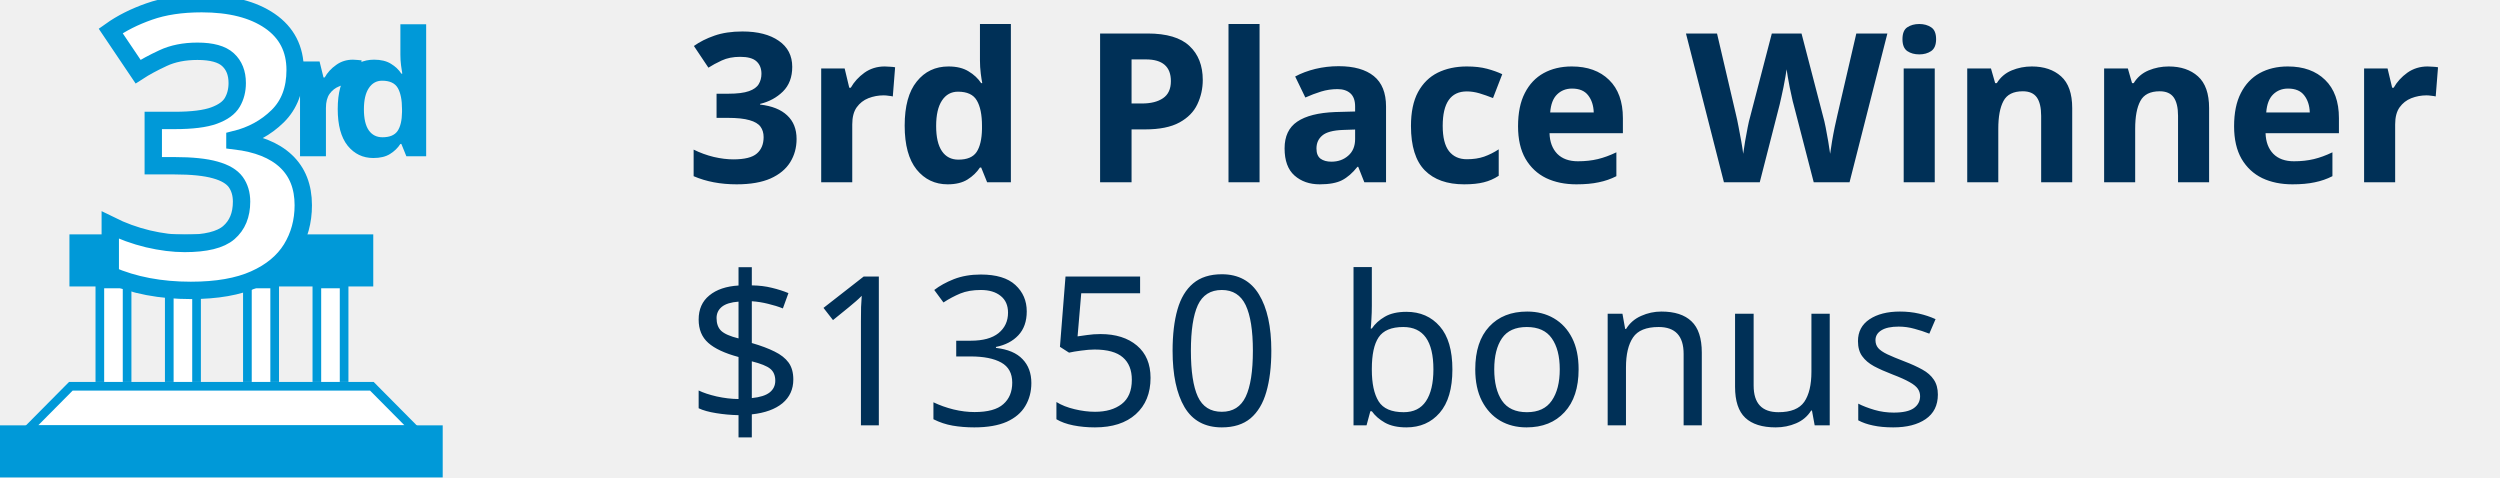
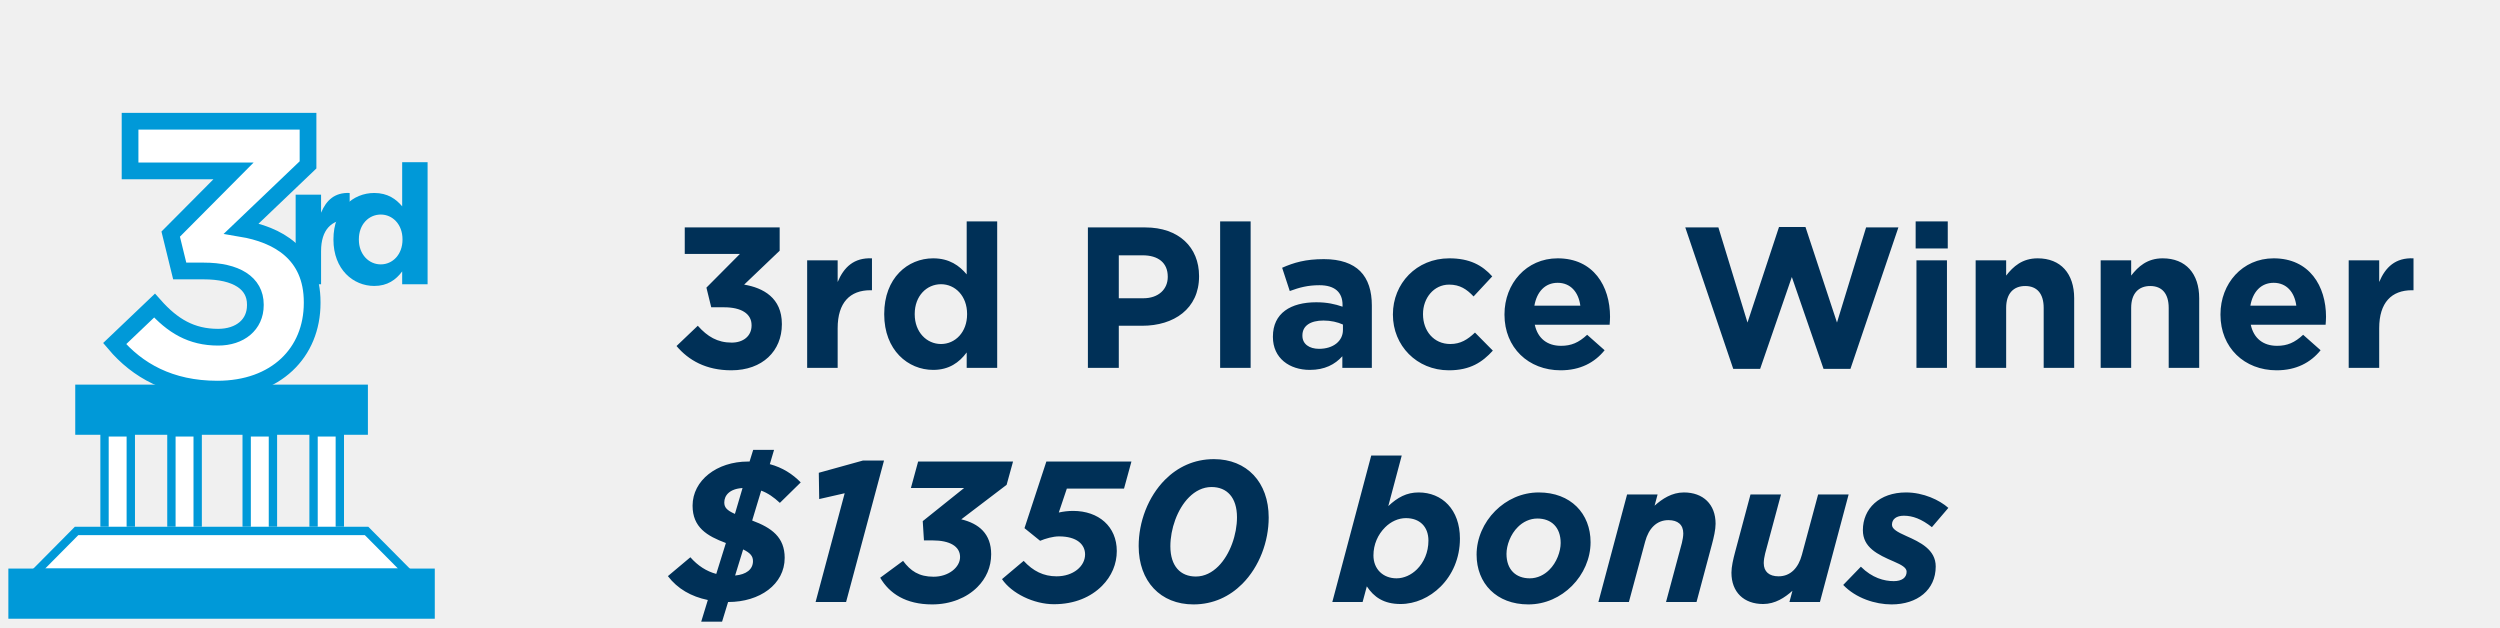
- <svg xmlns="http://www.w3.org/2000/svg" xmlns:xlink="http://www.w3.org/1999/xlink" width="288px" height="55px" viewBox="0 0 288 55" version="1.1">
+ <svg xmlns="http://www.w3.org/2000/svg" xmlns:xlink="http://www.w3.org/1999/xlink" width="299px" height="75px" viewBox="0 0 299 75" version="1.1">
  <defs>
-     <rect id="path-1" x="11" y="41.21" width="4.143" height="13.12" />
-     <rect id="path-2" x="19" y="41.21" width="4.143" height="13.12" />
-     <rect id="path-3" x="28" y="41.21" width="4.143" height="13.12" />
-     <rect id="path-4" x="36" y="41.21" width="4.143" height="13.12" />
-     <polygon id="path-5" points="7.949 53 43.051 53 49 59 2 59" />
+     <rect id="path-1" x="11" y="37.21" width="4.143" height="13.12" />
+     <rect id="path-2" x="19" y="37.21" width="4.143" height="13.12" />
+     <rect id="path-3" x="28" y="37.21" width="4.143" height="13.12" />
+     <rect id="path-4" x="36" y="37.21" width="4.143" height="13.12" />
+     <polygon id="path-5" points="7.949 49 43.051 49 49 55 2 55" />
  </defs>
-   <g id="MockUp" stroke="none" stroke-width="1" fill="none" fill-rule="evenodd">
-     <g id="Desktop-HD-Revised1116" transform="translate(-353, -4130)">
-       <g id="3rd" transform="translate(352, 4111)">
-         <g id="Group-11" stroke-width="1" fill-rule="evenodd" transform="translate(1, 10)">
-           <g id="Rectangle-17-Copy-8">
-             <use fill="#FFFFFF" fill-rule="evenodd" xlink:href="#path-1" />
-             <rect stroke="#0099D8" stroke-width="1" x="11.5" y="41.71" width="3.143" height="12.12" />
-           </g>
-           <g id="Rectangle-17-Copy-9">
-             <use fill="#FFFFFF" fill-rule="evenodd" xlink:href="#path-2" />
-             <rect stroke="#0099D8" stroke-width="1" x="19.5" y="41.71" width="3.143" height="12.12" />
-           </g>
-           <g id="Rectangle-17-Copy-10">
-             <use fill="#FFFFFF" fill-rule="evenodd" xlink:href="#path-3" />
-             <rect stroke="#0099D8" stroke-width="1" x="28.5" y="41.71" width="3.143" height="12.12" />
-           </g>
-           <g id="Rectangle-17-Copy-11">
-             <use fill="#FFFFFF" fill-rule="evenodd" xlink:href="#path-4" />
-             <rect stroke="#0099D8" stroke-width="1" x="36.5" y="41.71" width="3.143" height="12.12" />
-           </g>
-           <g id="Rectangle-16-Copy-6">
-             <use fill="#FFFFFF" fill-rule="evenodd" xlink:href="#path-5" />
-             <path stroke="#0099D8" stroke-width="1" d="M8.158,53.5 L3.2,58.5 L47.8,58.5 L42.842,53.5 L8.158,53.5 Z" />
-           </g>
-           <rect id="Rectangle-16-Copy-7" fill="#0099D8" x="8" y="36" width="35" height="6" />
-           <text id="r" font-family="Gotham-Bold, Gotham" font-size="20" font-weight="bold" fill="#0099D8">
-             <tspan x="33" y="27">r</tspan>
-           </text>
-           <text id="d" font-family="Gotham-Bold, Gotham" font-size="20" font-weight="bold" fill="#0099D8">
-             <tspan x="38" y="27">d</tspan>
-           </text>
-           <text id="3" stroke="#0099D8" stroke-width="2" font-family="Gotham-Bold, Gotham" font-size="45" font-weight="bold" fill="#FFFFFF">
-             <tspan x="11" y="42">3</tspan>
-           </text>
-           <rect id="Rectangle-16-Copy-8" fill="#0099D8" x="0" y="58" width="51" height="6" />
+   <g id="Symbols" stroke="none" stroke-width="1" fill="none" fill-rule="evenodd">
+     <g id="3rd">
+       <g id="Group-11" transform="translate(1, 14)">
+         <g id="Rectangle-17-Copy-8">
+           <use fill="#FFFFFF" fill-rule="evenodd" xlink:href="#path-1" />
+           <rect stroke="#0099D8" stroke-width="1" x="11.5" y="37.71" width="3.143" height="12.12" />
        </g>
-         <text id="3rd-Place-Winner-$13" font-family="Gotham-Bold, Gotham" font-size="24" font-weight="bold" line-spacing="28" fill="#003057">
-           <tspan x="80" y="40">3rd Place Winner</tspan>
-           <tspan x="80" y="68" font-family="Gotham-Book, Gotham" font-weight="300">$1350 bonus</tspan>
-         </text>
+         <g id="Rectangle-17-Copy-9">
+           <use fill="#FFFFFF" fill-rule="evenodd" xlink:href="#path-2" />
+           <rect stroke="#0099D8" stroke-width="1" x="19.5" y="37.71" width="3.143" height="12.12" />
+         </g>
+         <g id="Rectangle-17-Copy-10">
+           <use fill="#FFFFFF" fill-rule="evenodd" xlink:href="#path-3" />
+           <rect stroke="#0099D8" stroke-width="1" x="28.5" y="37.71" width="3.143" height="12.12" />
+         </g>
+         <g id="Rectangle-17-Copy-11">
+           <use fill="#FFFFFF" fill-rule="evenodd" xlink:href="#path-4" />
+           <rect stroke="#0099D8" stroke-width="1" x="36.5" y="37.71" width="3.143" height="12.12" />
+         </g>
+         <g id="Rectangle-16-Copy-6">
+           <use fill="#FFFFFF" fill-rule="evenodd" xlink:href="#path-5" />
+           <path stroke="#0099D8" stroke-width="1" d="M8.158,49.5 L3.2,54.5 L47.8,54.5 L42.842,49.5 L8.158,49.5 Z" />
+         </g>
+         <rect id="Rectangle-16-Copy-7" fill="#0099D8" x="8" y="32" width="35" height="6" />
+         <path d="M34.36,20 L37.4,20 L37.4,16.04 C37.4,13.48 38.64,12.26 40.66,12.26 L40.82,12.26 L40.82,9.08 C39.02,9 38.02,9.96 37.4,11.44 L37.4,9.28 L34.36,9.28 L34.36,20 Z" id="r" fill="#0099D8" />
+         <path d="M43.76,20.2 C41.26,20.2 38.88,18.24 38.88,14.66 L38.88,14.62 C38.88,11.04 41.22,9.08 43.76,9.08 C45.38,9.08 46.38,9.82 47.1,10.68 L47.1,5.4 L50.14,5.4 L50.14,20 L47.1,20 L47.1,18.46 C46.36,19.46 45.34,20.2 43.76,20.2 Z M44.54,17.62 C45.96,17.62 47.14,16.44 47.14,14.66 L47.14,14.62 C47.14,12.84 45.96,11.66 44.54,11.66 C43.12,11.66 41.92,12.82 41.92,14.62 L41.92,14.66 C41.92,16.44 43.12,17.62 44.54,17.62 Z" id="d" fill="#0099D8" />
+         <path d="M24.995,32.54 C32.015,32.54 36.335,28.175 36.335,22.235 L36.335,22.145 C36.335,16.295 32.15,14.045 27.875,13.325 L35.84,5.72 L35.84,0.5 L14.555,0.5 L14.555,6.44 L26.93,6.44 L19.415,14 L20.495,18.41 L23.375,18.41 C27.245,18.41 29.54,19.85 29.54,22.415 L29.54,22.505 C29.54,24.845 27.695,26.33 25.085,26.33 C21.89,26.33 19.64,24.98 17.48,22.55 L12.71,27.095 C15.41,30.29 19.325,32.54 24.995,32.54 Z" id="3" stroke="#0099D8" stroke-width="2" fill="#FFFFFF" />
+         <rect id="Rectangle-16-Copy-8" fill="#0099D8" x="0" y="54" width="51" height="6" />
      </g>
+       <path d="M87.464,44.288 C91.208,44.288 93.512,41.96 93.512,38.792 L93.512,38.744 C93.512,35.624 91.28,34.424 89,34.04 L93.248,29.984 L93.248,27.2 L81.896,27.2 L81.896,30.368 L88.496,30.368 L84.488,34.4 L85.064,36.752 L86.6,36.752 C88.664,36.752 89.888,37.52 89.888,38.888 L89.888,38.936 C89.888,40.184 88.904,40.976 87.512,40.976 C85.808,40.976 84.608,40.256 83.456,38.96 L80.912,41.384 C82.352,43.088 84.44,44.288 87.464,44.288 Z M96.536,44 L100.184,44 L100.184,39.248 C100.184,36.176 101.672,34.712 104.096,34.712 L104.288,34.712 L104.288,30.896 C102.128,30.8 100.928,31.952 100.184,33.728 L100.184,31.136 L96.536,31.136 L96.536,44 Z M111.608,44.24 C108.608,44.24 105.752,41.888 105.752,37.592 L105.752,37.544 C105.752,33.248 108.56,30.896 111.608,30.896 C113.552,30.896 114.752,31.784 115.616,32.816 L115.616,26.48 L119.264,26.48 L119.264,44 L115.616,44 L115.616,42.152 C114.728,43.352 113.504,44.24 111.608,44.24 Z M112.544,41.144 C114.248,41.144 115.664,39.728 115.664,37.592 L115.664,37.544 C115.664,35.408 114.248,33.992 112.544,33.992 C110.84,33.992 109.4,35.384 109.4,37.544 L109.4,37.592 C109.4,39.728 110.84,41.144 112.544,41.144 Z M130.112,44 L130.112,27.2 L136.976,27.2 C140.984,27.2 143.408,29.576 143.408,33.008 L143.408,33.056 C143.408,36.944 140.384,38.96 136.616,38.96 L133.808,38.96 L133.808,44 L130.112,44 Z M133.808,35.672 L136.736,35.672 C138.584,35.672 139.664,34.568 139.664,33.128 L139.664,33.08 C139.664,31.424 138.512,30.536 136.664,30.536 L133.808,30.536 L133.808,35.672 Z M145.928,44 L149.576,44 L149.576,26.48 L145.928,26.48 L145.928,44 Z M156.656,44.24 C154.232,44.24 152.24,42.848 152.24,40.304 L152.24,40.256 C152.24,37.448 154.376,36.152 157.424,36.152 C158.72,36.152 159.656,36.368 160.568,36.68 L160.568,36.464 C160.568,34.952 159.632,34.112 157.808,34.112 C156.416,34.112 155.432,34.376 154.256,34.808 L153.344,32.024 C154.76,31.4 156.152,30.992 158.336,30.992 C160.328,30.992 161.768,31.52 162.68,32.432 C163.64,33.392 164.072,34.808 164.072,36.536 L164.072,44 L160.544,44 L160.544,42.608 C159.656,43.592 158.432,44.24 156.656,44.24 Z M157.76,41.72 C159.464,41.72 160.616,40.784 160.616,39.464 L160.616,38.816 C159.992,38.528 159.176,38.336 158.288,38.336 C156.728,38.336 155.768,38.96 155.768,40.112 L155.768,40.16 C155.768,41.144 156.584,41.72 157.76,41.72 Z M173.288,44.288 C175.856,44.288 177.296,43.304 178.544,41.936 L176.408,39.776 C175.52,40.616 174.68,41.144 173.456,41.144 C171.464,41.144 170.192,39.56 170.192,37.592 L170.192,37.544 C170.192,35.648 171.488,34.04 173.312,34.04 C174.608,34.04 175.424,34.592 176.24,35.456 L178.472,33.056 C177.272,31.712 175.76,30.896 173.336,30.896 C169.4,30.896 166.592,33.92 166.592,37.592 L166.592,37.64 C166.592,41.312 169.424,44.288 173.288,44.288 Z M186.656,44.288 C182.792,44.288 179.936,41.576 179.936,37.64 L179.936,37.592 C179.936,33.92 182.552,30.896 186.296,30.896 C190.592,30.896 192.56,34.232 192.56,37.88 C192.56,38.168 192.536,38.504 192.512,38.84 L183.56,38.84 C183.92,40.496 185.072,41.36 186.704,41.36 C187.928,41.36 188.816,40.976 189.824,40.04 L191.912,41.888 C190.712,43.376 188.984,44.288 186.656,44.288 Z M183.512,36.56 L189.008,36.56 C188.792,34.928 187.832,33.824 186.296,33.824 C184.784,33.824 183.8,34.904 183.512,36.56 Z M207.296,44.12 L210.512,44.12 L214.304,33.128 L218.096,44.12 L221.312,44.12 L227.048,27.2 L223.184,27.2 L219.704,38.576 L215.936,27.152 L212.768,27.152 L209,38.576 L205.52,27.2 L201.56,27.2 L207.296,44.12 Z M229.112,29.72 L232.952,29.72 L232.952,26.48 L229.112,26.48 L229.112,29.72 Z M229.208,44 L232.856,44 L232.856,31.136 L229.208,31.136 L229.208,44 Z M236.288,44 L239.936,44 L239.936,36.824 C239.936,35.096 240.824,34.208 242.216,34.208 C243.608,34.208 244.424,35.096 244.424,36.824 L244.424,44 L248.072,44 L248.072,35.672 C248.072,32.72 246.464,30.896 243.704,30.896 C241.856,30.896 240.776,31.88 239.936,32.96 L239.936,31.136 L236.288,31.136 L236.288,44 Z M251.24,44 L254.888,44 L254.888,36.824 C254.888,35.096 255.776,34.208 257.168,34.208 C258.56,34.208 259.376,35.096 259.376,36.824 L259.376,44 L263.024,44 L263.024,35.672 C263.024,32.72 261.416,30.896 258.656,30.896 C256.808,30.896 255.728,31.88 254.888,32.96 L254.888,31.136 L251.24,31.136 L251.24,44 Z M272.288,44.288 C268.424,44.288 265.568,41.576 265.568,37.64 L265.568,37.592 C265.568,33.92 268.184,30.896 271.928,30.896 C276.224,30.896 278.192,34.232 278.192,37.88 C278.192,38.168 278.168,38.504 278.144,38.84 L269.192,38.84 C269.552,40.496 270.704,41.36 272.336,41.36 C273.56,41.36 274.448,40.976 275.456,40.04 L277.544,41.888 C276.344,43.376 274.616,44.288 272.288,44.288 Z M269.144,36.56 L274.64,36.56 C274.424,34.928 273.464,33.824 271.928,33.824 C270.416,33.824 269.432,34.904 269.144,36.56 Z M280.904,44 L284.552,44 L284.552,39.248 C284.552,36.176 286.04,34.712 288.464,34.712 L288.656,34.712 L288.656,30.896 C286.496,30.8 285.296,31.952 284.552,33.728 L284.552,31.136 L280.904,31.136 L280.904,44 Z M90.08,53.808 L92.576,53.808 L92.072,55.512 C93.584,55.92 94.784,56.688 95.768,57.696 L93.272,60.144 C92.552,59.472 91.832,58.968 91.04,58.68 L89.96,62.256 C92.288,63.12 93.848,64.248 93.848,66.72 C93.848,69.888 90.872,72 87.104,72 L87.08,72 L86.36,74.352 L83.864,74.352 L84.656,71.76 C82.664,71.352 81.032,70.416 79.88,68.904 L82.568,66.648 C83.456,67.656 84.488,68.328 85.664,68.64 L86.816,64.944 C84.56,64.104 82.832,63.072 82.832,60.48 C82.832,57.456 85.736,55.2 89.456,55.2 L89.648,55.2 L90.08,53.808 Z M86.624,60.096 C86.624,60.672 86.912,61.032 87.896,61.464 L88.808,58.368 C87.248,58.464 86.624,59.256 86.624,60.096 Z M90.056,67.104 C90.056,66.504 89.72,66.12 88.88,65.712 L87.92,68.832 C89.24,68.712 90.056,68.112 90.056,67.104 Z M97.544,72 L101.024,58.992 L97.976,59.688 L97.928,56.544 L103.208,55.08 L105.728,55.08 L101.192,72 L97.544,72 Z M111.488,72.288 C108.344,72.288 106.376,70.992 105.272,69.096 L108.008,67.08 C108.896,68.28 109.904,68.976 111.656,68.976 C113.456,68.976 114.824,67.848 114.824,66.624 C114.824,65.328 113.576,64.632 111.536,64.632 L110.504,64.632 L110.36,62.328 L115.304,58.368 L108.944,58.368 L109.808,55.2 L121.16,55.2 L120.392,57.984 L114.968,62.112 C117.08,62.616 118.544,63.84 118.544,66.288 C118.544,67.824 117.944,69.168 116.888,70.224 C115.616,71.496 113.696,72.288 111.488,72.288 Z M126.056,72.264 C123.632,72.264 120.992,70.968 119.84,69.264 L122.432,67.08 C123.56,68.304 124.808,68.928 126.368,68.928 C128.36,68.928 129.776,67.728 129.776,66.312 C129.776,65.112 128.792,64.152 126.656,64.152 C125.936,64.152 125.024,64.416 124.4,64.68 L122.528,63.168 L125.144,55.2 L135.32,55.2 L134.432,58.44 L127.592,58.44 L126.632,61.296 C127.184,61.176 127.76,61.104 128.336,61.104 C131.408,61.104 133.568,62.976 133.568,65.904 C133.568,67.44 132.968,68.904 131.792,70.08 C130.472,71.4 128.528,72.264 126.056,72.264 Z M145.184,54.912 C149.12,54.912 151.736,57.672 151.736,61.896 C151.736,64.752 150.632,67.776 148.568,69.84 C147.08,71.328 145.112,72.288 142.736,72.288 C138.8,72.288 136.184,69.528 136.184,65.304 C136.184,62.448 137.288,59.424 139.352,57.36 C140.84,55.872 142.808,54.912 145.184,54.912 Z M143.024,68.952 C144.056,68.952 144.968,68.472 145.712,67.728 C147.128,66.312 147.944,63.912 147.944,61.872 C147.944,59.496 146.744,58.248 144.896,58.248 C143.864,58.248 142.952,58.728 142.208,59.472 C140.792,60.888 139.976,63.288 139.976,65.328 C139.976,67.704 141.176,68.952 143.024,68.952 Z M167.504,72.24 C165.488,72.24 164.312,71.4 163.472,70.128 L162.968,72 L159.344,72 L164,54.48 L167.648,54.48 L166.04,60.528 C167.144,59.496 168.224,58.896 169.664,58.896 C172.472,58.896 174.608,60.936 174.608,64.416 C174.608,66.768 173.696,68.76 172.304,70.152 C170.984,71.472 169.256,72.24 167.504,72.24 Z M167.024,69.168 C167.912,69.168 168.8,68.76 169.472,68.088 C170.288,67.272 170.84,66.072 170.84,64.656 C170.84,62.976 169.784,61.968 168.152,61.968 C167.24,61.968 166.352,62.376 165.656,63.072 C164.792,63.936 164.264,65.112 164.264,66.432 C164.264,68.064 165.416,69.168 167.024,69.168 Z M184.04,58.896 C187.856,58.896 190.232,61.416 190.232,64.848 C190.232,66.792 189.392,68.688 188,70.08 C186.656,71.424 184.832,72.288 182.792,72.288 C178.976,72.288 176.6,69.768 176.6,66.336 C176.6,64.392 177.44,62.496 178.832,61.104 C180.176,59.76 182,58.896 184.04,58.896 Z M182.96,69.168 C183.872,69.168 184.688,68.76 185.288,68.16 C186.176,67.296 186.656,65.952 186.656,64.944 C186.656,63.048 185.528,62.016 183.872,62.016 C182.96,62.016 182.144,62.424 181.544,63.024 C180.656,63.888 180.176,65.232 180.176,66.24 C180.176,68.136 181.304,69.168 182.96,69.168 Z M191.168,72 L194.816,72 L196.76,64.776 C197.168,63.24 198.104,62.208 199.544,62.208 C200.672,62.208 201.32,62.76 201.32,63.792 C201.32,64.104 201.248,64.584 201.152,64.944 L199.256,72 L202.904,72 L204.752,65.088 C204.968,64.272 205.184,63.36 205.184,62.64 C205.184,60.312 203.696,58.896 201.392,58.896 C199.952,58.896 198.8,59.664 197.888,60.48 L198.248,59.136 L194.6,59.136 L191.168,72 Z M210.872,72.24 C208.568,72.24 207.08,70.824 207.08,68.496 C207.08,67.776 207.296,66.864 207.512,66.048 L209.36,59.136 L213.008,59.136 L211.112,66.192 C211.016,66.552 210.944,67.032 210.944,67.344 C210.944,68.376 211.592,68.928 212.72,68.928 C214.16,68.928 215.096,67.896 215.504,66.36 L217.448,59.136 L221.096,59.136 L217.664,72 L214.016,72 L214.376,70.656 C213.464,71.472 212.312,72.24 210.872,72.24 Z M226.232,72.288 C224.288,72.288 221.96,71.544 220.448,69.96 L222.56,67.776 C223.904,69.12 225.344,69.504 226.496,69.504 C227.456,69.504 228.032,69.096 228.032,68.376 C228.032,67.896 227.432,67.56 226.544,67.176 C224.528,66.312 222.8,65.472 222.8,63.408 C222.8,60.84 224.768,58.896 227.96,58.896 C230.048,58.896 231.968,59.808 233.024,60.744 L231.056,63.048 C229.808,62.064 228.752,61.68 227.696,61.68 C226.808,61.68 226.28,62.088 226.28,62.76 C226.28,63.264 226.904,63.624 227.984,64.104 C229.664,64.848 231.512,65.736 231.512,67.752 C231.512,70.56 229.304,72.288 226.232,72.288 Z" id="3rd-Place-Winner-$13" fill="#003057" />
    </g>
  </g>
</svg>
